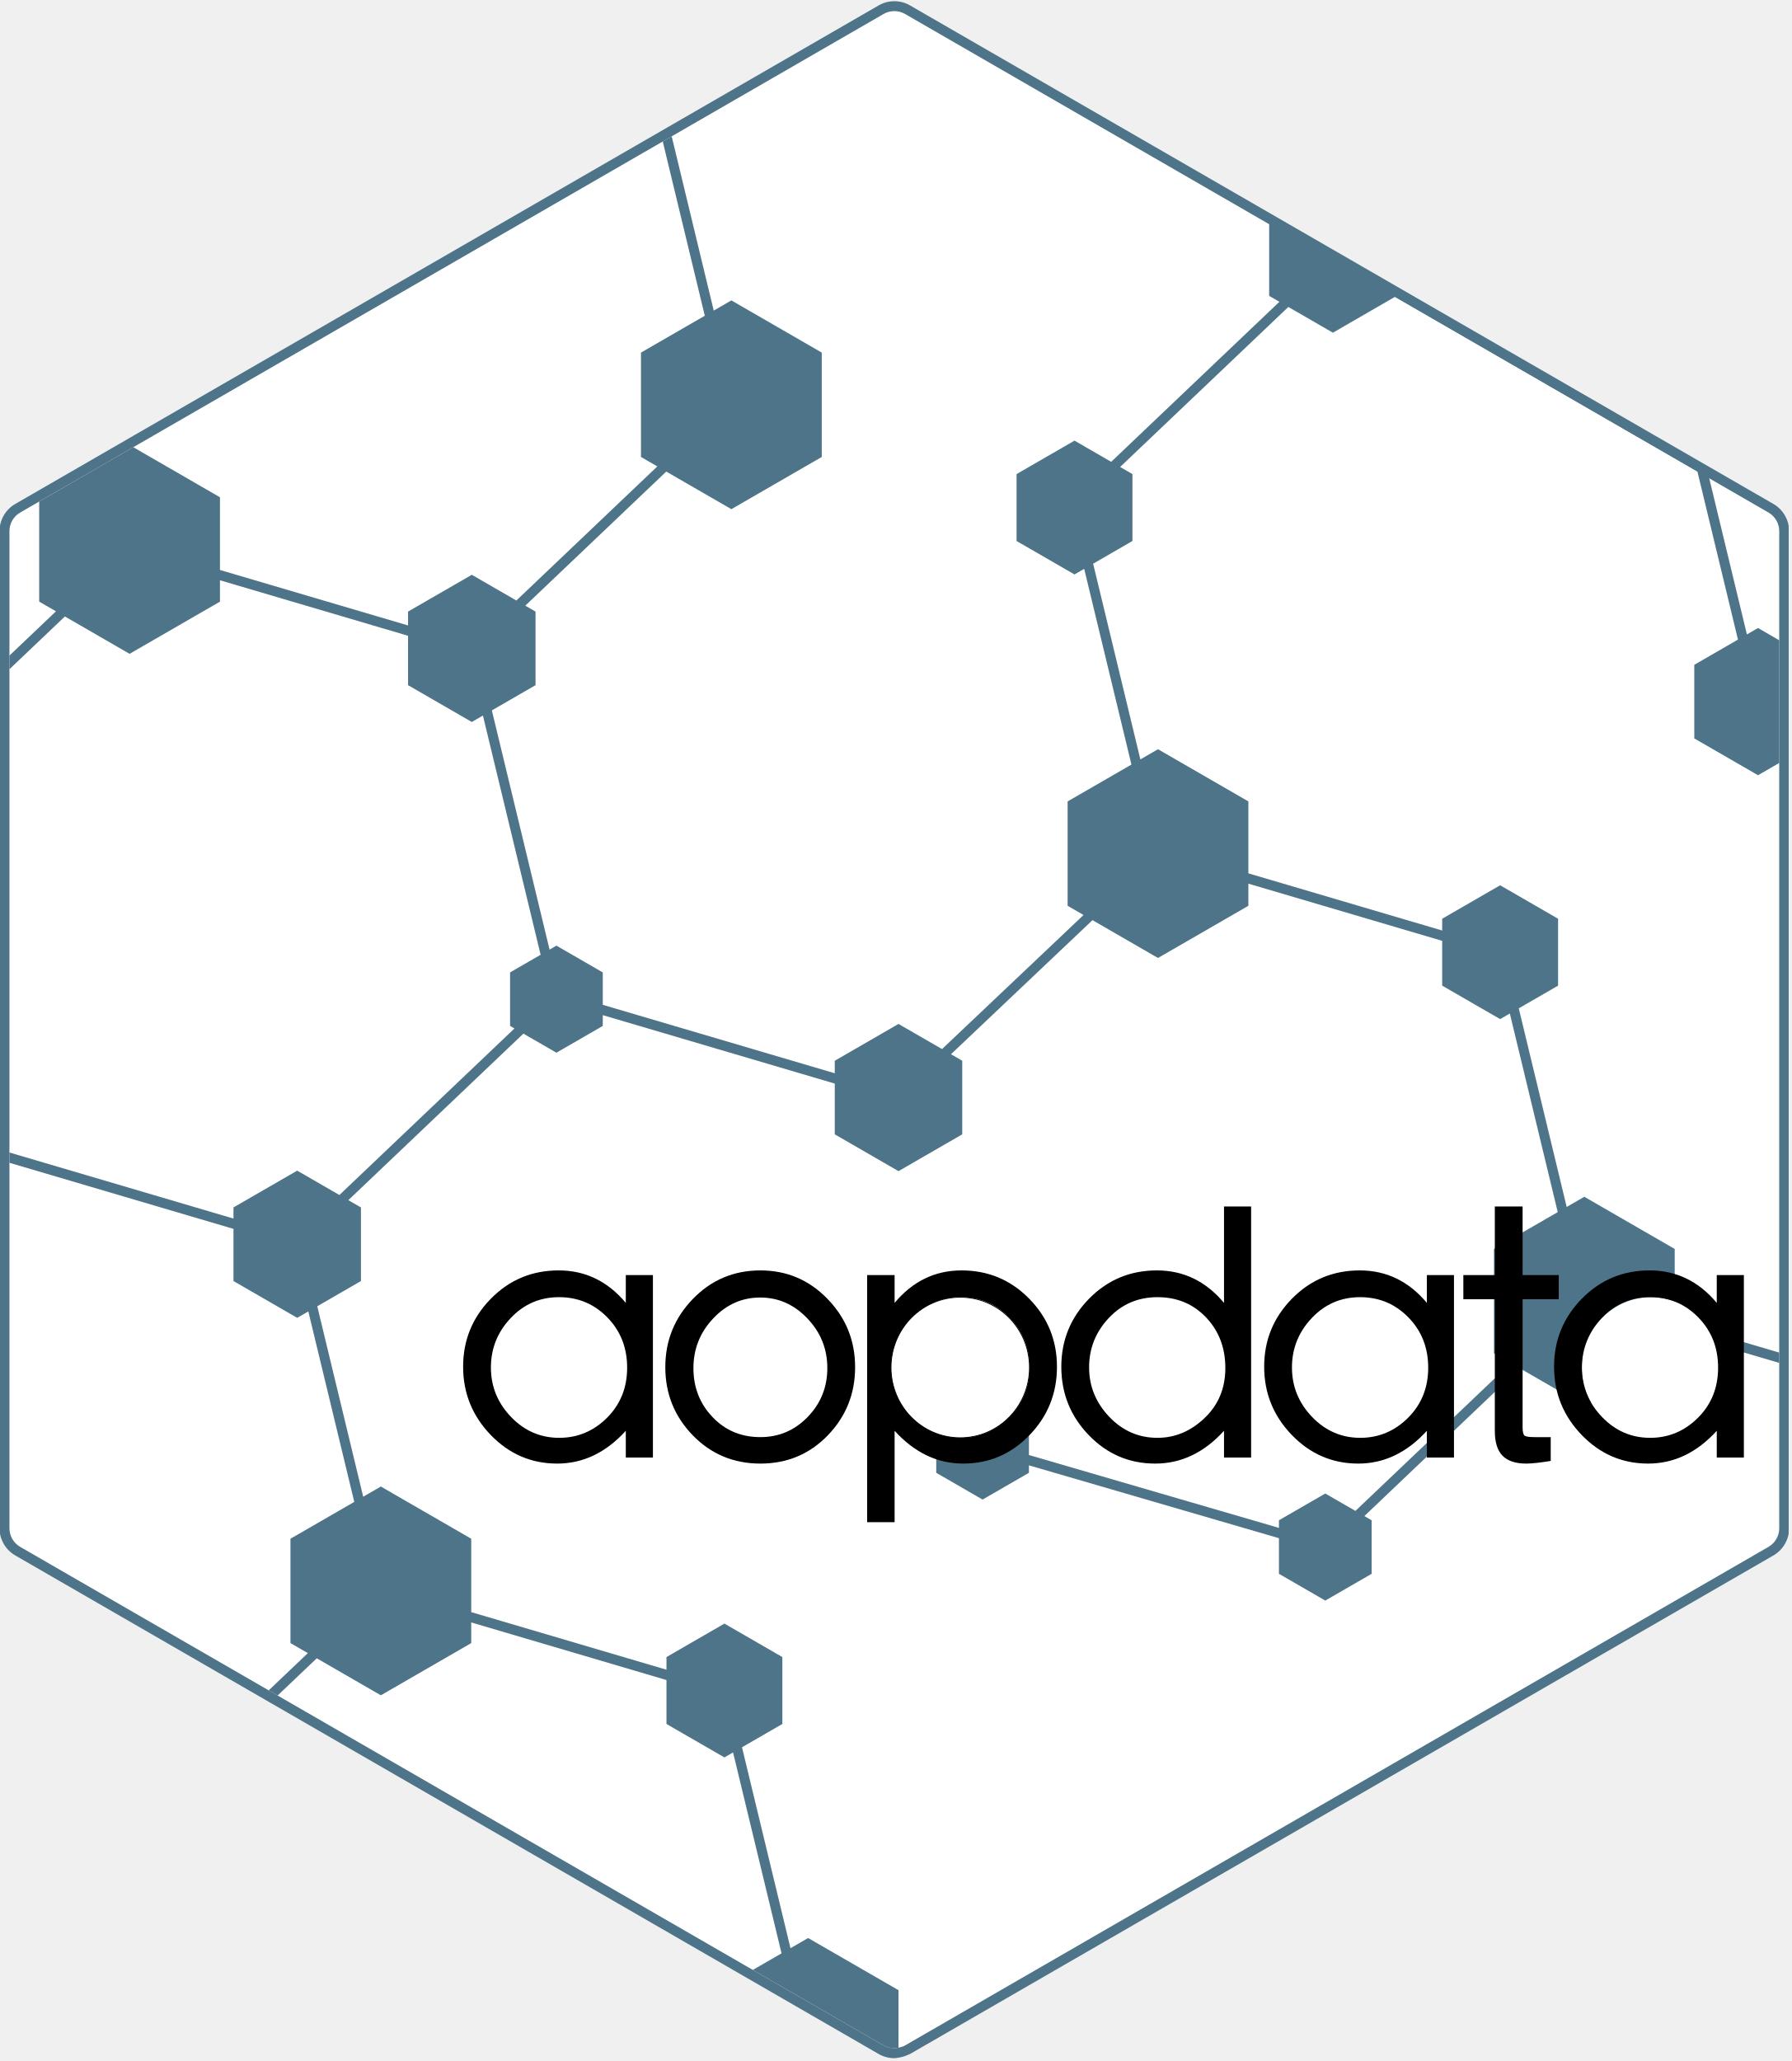
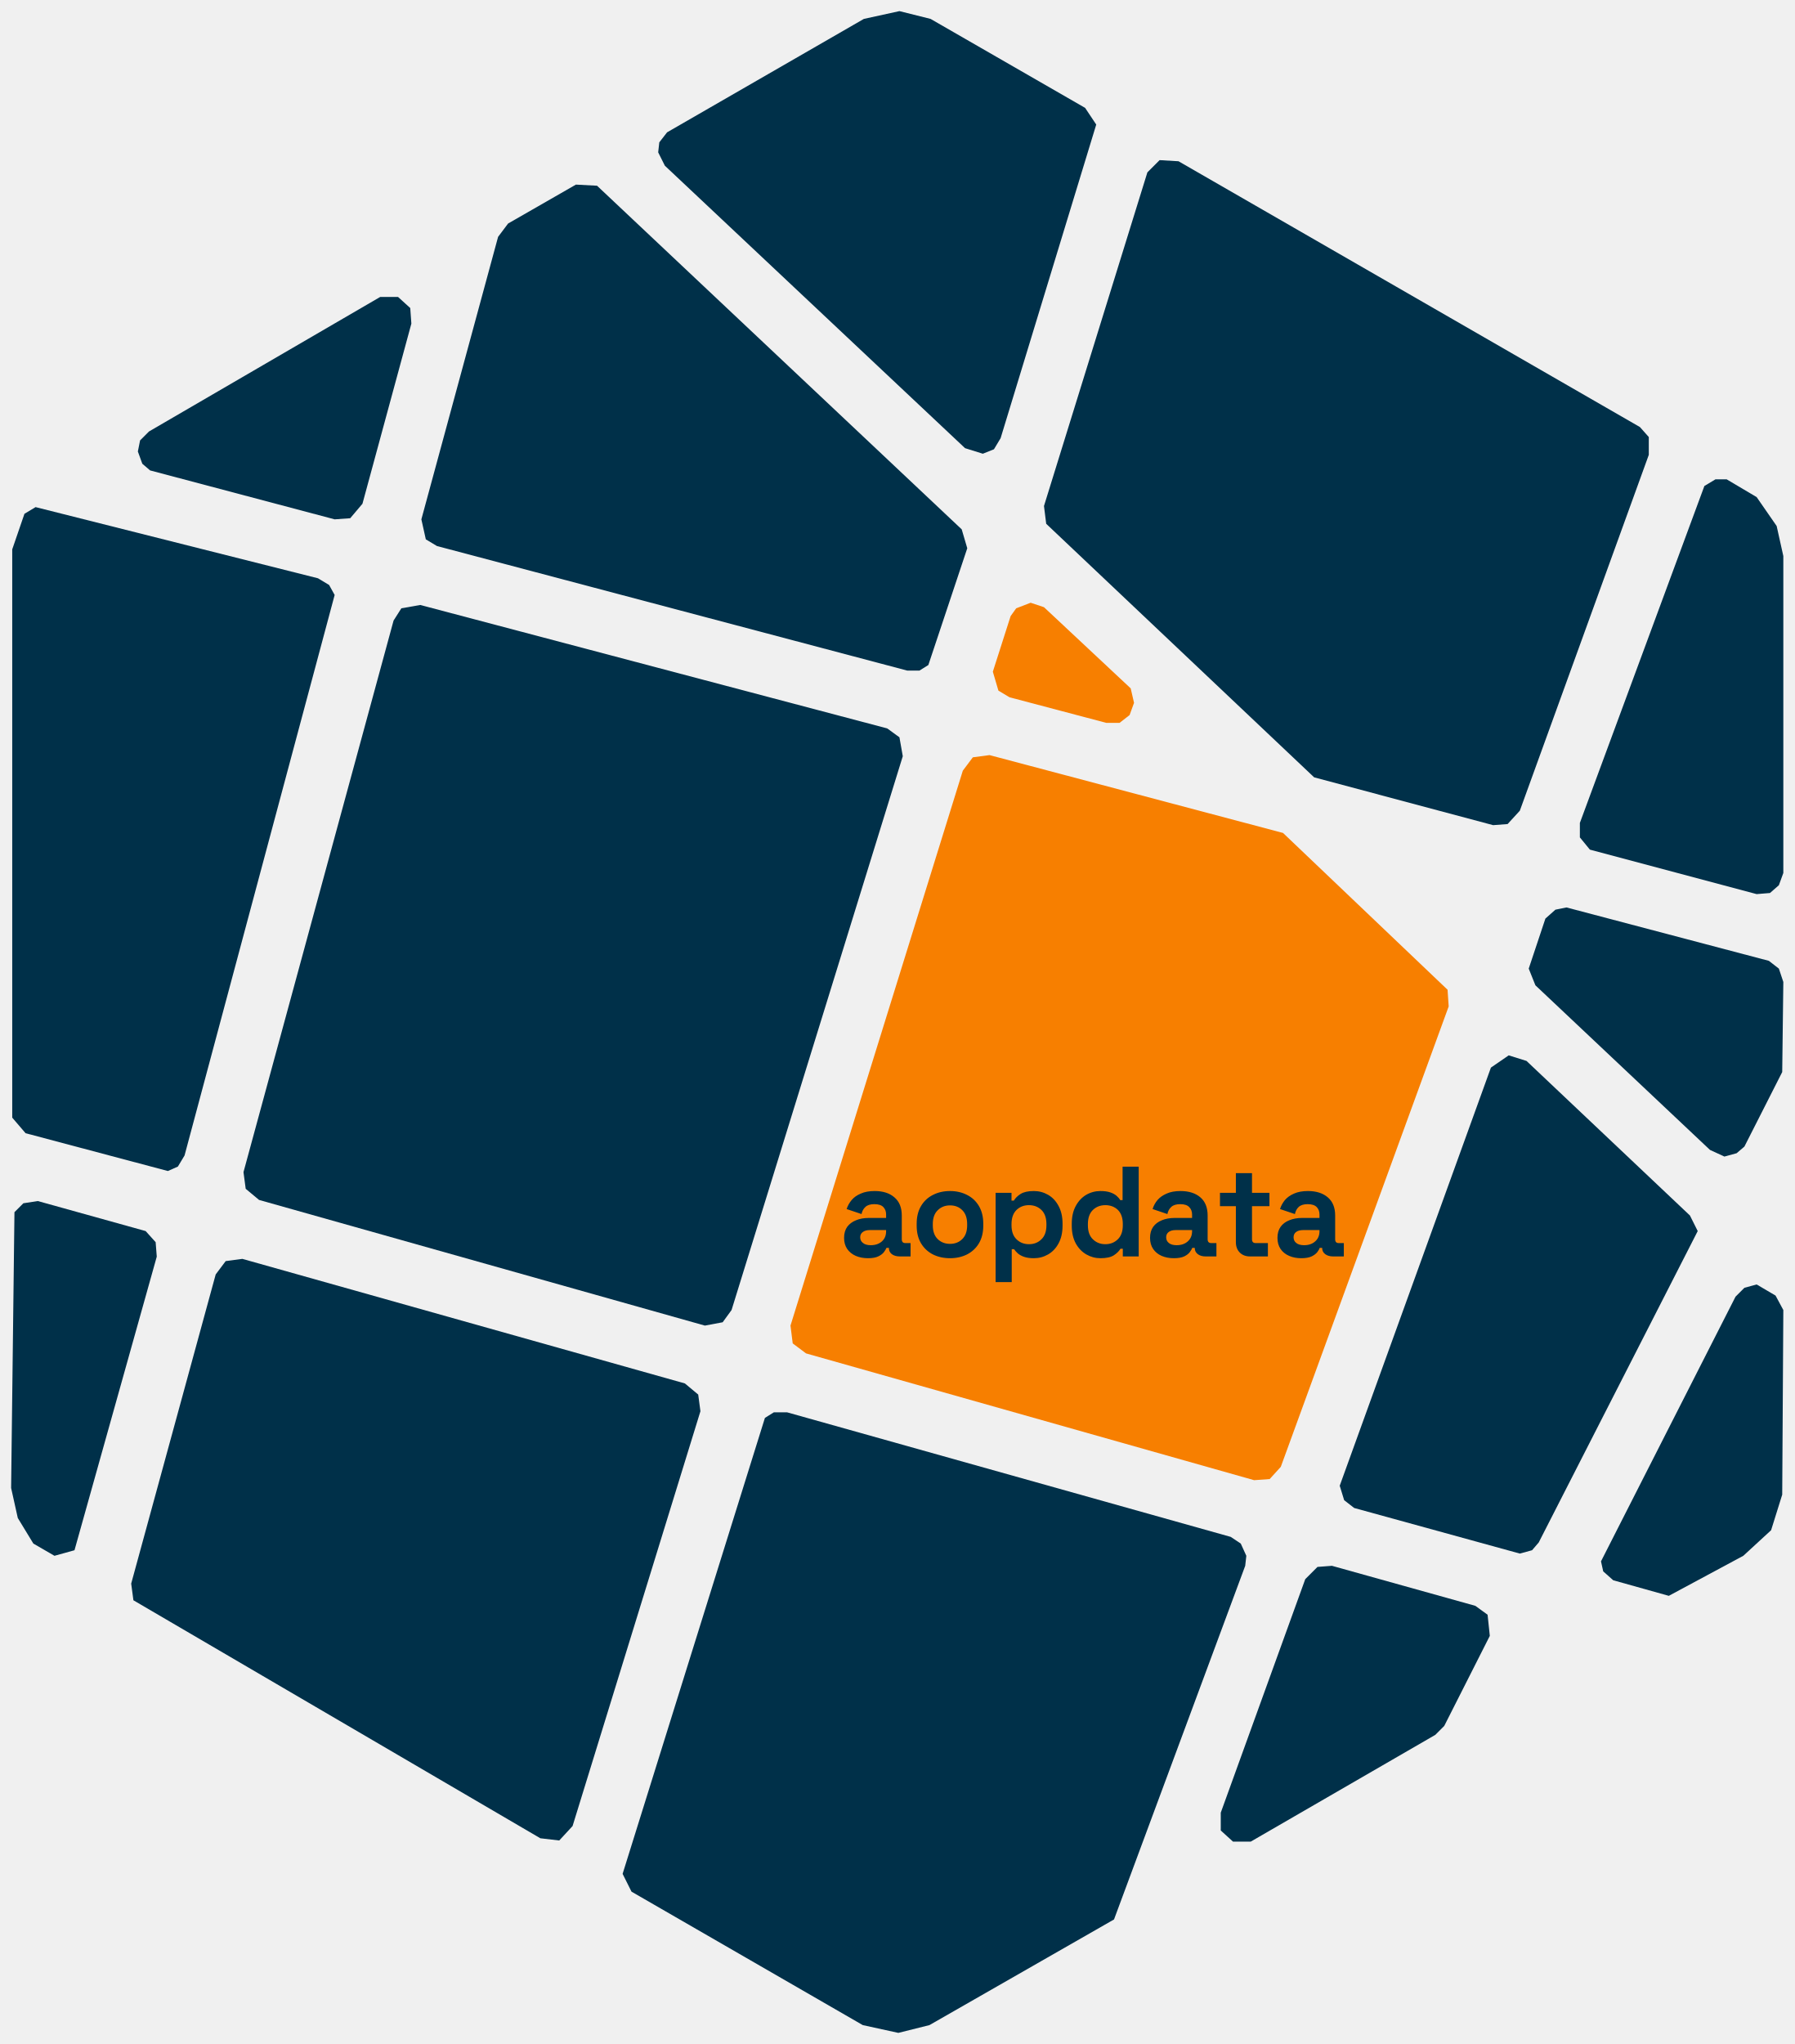
- <svg xmlns="http://www.w3.org/2000/svg" width="100%" height="100%" viewBox="0 0 446 513" version="1.1" xml:space="preserve" style="fill-rule:evenodd;clip-rule:evenodd;stroke-linecap:round;stroke-linejoin:round;stroke-miterlimit:1.5;">
-   <g transform="matrix(1,0,0,1,-1391,0)">
-     <g id="Vector" transform="matrix(0.218701,0,0,0.183727,833.531,0)">
-       <rect x="2549" y="0" width="2036" height="2790" style="fill:none;" />
-       <clipPath id="_clip1">
-         <rect x="2549" y="0" width="2036" height="2790" />
-       </clipPath>
-       <g clip-path="url(#_clip1)">
-         <g transform="matrix(1,0,0,1,1.13662,-0.222788)">
-           <g transform="matrix(13.7547,0,0,18.5591,-17877.9,-37000)">
-             <path d="M1558.94,1994L1632.49,2031.39L1632.49,2106.18L1558.94,2143.57L1485.38,2106.18L1485.38,2031.39L1558.94,1994Z" style="fill:white;" />
-           </g>
-           <g transform="matrix(12.1932,0,0,14.5142,3992.54,2656.35)">
-             <path d="M0,-162.073L0,-155.384L0.955,-154.832L-14.749,-139.895L-18.173,-141.873L-23.582,-138.75L-23.582,-132.505L-18.173,-129.382L-17.268,-129.904L-12.859,-111.636L-18.816,-108.197L-18.816,-98.454L-17.329,-97.595L-30.541,-85.08L-34.604,-87.426L-40.553,-83.991L-40.553,-82.822L-62.211,-89.211L-62.211,-92.236L-66.538,-94.734L-67.179,-94.364L-72.566,-116.693L-68.489,-119.047L-68.489,-125.917L-69.443,-126.468L-56.284,-138.985L-50.206,-135.476L-41.769,-140.347L-41.769,-150.091L-50.206,-154.962L-51.853,-154.011L-55.777,-170.276L-55.806,-170.26L-56.589,-169.807L-56.611,-169.795L-52.687,-153.53L-58.644,-150.091L-58.644,-140.347L-57.118,-139.467L-70.278,-126.95L-74.438,-129.351L-80.388,-125.917L-80.388,-124.622L-97.948,-129.801L-97.948,-136.587L-106.038,-141.258L-114.823,-136.186L-114.823,-126.844L-113.257,-125.94L-117.601,-121.809L-117.601,-120.535L-112.423,-125.459L-106.386,-121.973L-97.948,-126.844L-97.948,-128.839L-80.388,-123.659L-80.388,-119.047L-74.438,-115.612L-73.4,-116.212L-68.013,-93.883L-70.864,-92.236L-70.864,-87.24L-70.455,-87.004L-86.798,-71.459L-90.737,-73.733L-96.687,-70.299L-96.687,-69.26L-117.601,-75.427L-117.601,-74.466L-96.687,-68.297L-96.687,-63.428L-90.737,-59.993L-89.699,-60.593L-85.409,-42.814L-91.366,-39.375L-91.366,-29.633L-89.745,-28.696L-93.398,-25.221L-93.222,-25.12L-92.564,-24.74L-88.911,-28.215L-82.929,-24.761L-74.491,-29.633L-74.491,-31.562L-56.264,-26.186L-56.264,-22.085L-50.855,-18.962L-50.048,-19.428L-45.522,-0.675L-48.202,0.873L-47.564,1.241L-35.993,7.922C-35.626,8.133 -35.207,8.203 -34.797,8.163C-34.732,8.156 -34.669,8.139 -34.604,8.127L-34.604,2.765L-43.042,-2.106L-44.688,-1.155L-49.214,-19.91L-45.446,-22.085L-45.446,-28.33L-50.855,-31.453L-56.264,-28.33L-56.264,-27.148L-74.491,-32.525L-74.491,-39.375L-82.929,-44.247L-84.575,-43.296L-88.865,-61.074L-84.787,-63.428L-84.787,-70.299L-85.964,-70.977L-69.621,-86.521L-66.538,-84.742L-62.211,-87.24L-62.211,-88.248L-40.553,-81.859L-40.553,-77.121L-34.604,-73.686L-28.654,-77.121L-28.654,-83.991L-29.706,-84.598L-16.494,-97.114L-10.379,-93.583L-1.941,-98.454L-1.941,-100.52L16.151,-95.183L16.151,-91.001L21.561,-87.878L22.466,-88.401L26.939,-69.862L20.982,-66.423L20.982,-56.679L22.557,-55.771L8.051,-41.972L5.239,-43.596L0.912,-41.098L0.912,-40.387L-22.428,-47.189L-22.428,-50.526L-26.755,-53.024L-31.081,-50.526L-31.081,-45.529L-26.755,-43.031L-22.428,-45.529L-22.428,-46.226L0.912,-39.426L0.912,-36.101L5.239,-33.603L9.565,-36.101L9.565,-41.098L8.885,-41.491L23.391,-55.289L29.42,-51.808L37.857,-56.679L37.857,-58.664L47.615,-55.785L47.615,-56.749L37.857,-59.627L37.857,-66.423L29.42,-71.294L27.773,-70.344L23.3,-88.883L26.969,-91.001L26.969,-97.246L21.561,-100.369L16.151,-97.246L16.151,-96.146L-1.941,-101.483L-1.941,-108.197L-10.379,-113.068L-12.025,-112.118L-16.434,-130.386L-12.765,-132.505L-12.765,-138.75L-13.915,-139.414L1.789,-154.35L5.949,-151.948L11.743,-155.294L39.977,-138.993L43.763,-123.301L39.686,-120.947L39.686,-114.077L45.636,-110.642L47.615,-111.785L47.615,-123.239L45.636,-124.383L44.598,-123.783L41.081,-138.355L40.926,-138.988L0.235,-162.408L0,-162.073Z" style="fill:rgb(77,116,137);fill-rule:nonzero;" />
-           </g>
-           <g transform="matrix(12.1932,0,0,14.5142,4573.12,952.861)">
-             <path d="M0,-16.095L0,77.016C0,77.729 -0.383,78.393 -1,78.75L-77.989,123.2L-81.607,125.289C-81.799,125.399 -82.008,125.457 -82.22,125.494C-82.284,125.506 -82.348,125.523 -82.412,125.53C-82.822,125.57 -83.241,125.5 -83.608,125.289L-95.18,118.608L-95.817,118.24L-96.673,117.746L-138.752,93.451L-139.571,92.978L-140.18,92.627L-140.837,92.247L-141.014,92.145L-141.62,91.795L-164.215,78.75C-164.832,78.393 -165.216,77.728 -165.216,77.016L-165.216,-16.06C-165.216,-16.773 -164.832,-17.438 -164.215,-17.793L-162.529,-18.767L-162.438,-18.82L-153.653,-23.891L-153.093,-24.215L-151.601,-25.076L-150.781,-25.549L-104.227,-52.428L-104.204,-52.441L-103.421,-52.893L-103.393,-52.909L-100.986,-54.299L-100.168,-54.771L-83.608,-64.332C-83.3,-64.509 -82.954,-64.599 -82.607,-64.599C-82.262,-64.599 -81.916,-64.509 -81.607,-64.332L-47.852,-44.843L-47.615,-44.706L-45.258,-43.346L-36.594,-38.344L-35.872,-37.927L-33.816,-36.739L-7.739,-21.685L-7.639,-21.626L-6.703,-21.086L-6.534,-20.988L-6.516,-20.978L-5.432,-20.352L-1,-17.793C-0.394,-17.443 -0.01,-16.789 0,-16.095ZM0.924,58.85L0.923,5.478L0.923,-16.101C0.909,-17.125 0.349,-18.08 -0.539,-18.593L-5.73,-21.59L-6.814,-22.216L-6.833,-22.227L-7.002,-22.324L-7.937,-22.864L-8.038,-22.923L-33.72,-37.749L-35.716,-38.903L-35.968,-39.048L-44.433,-43.935L-46.849,-45.329L-47.555,-45.738L-81.146,-65.131C-82.047,-65.653 -83.167,-65.653 -84.07,-65.131L-100.393,-55.707L-101.211,-55.235L-103.618,-53.845L-103.646,-53.828L-104.43,-53.376L-104.452,-53.363L-151.007,-26.485L-151.826,-26.012L-154.016,-24.748L-155.788,-23.725L-156.622,-23.243L-164.677,-18.593C-165.579,-18.072 -166.14,-17.102 -166.14,-16.06L-166.14,77.016C-166.14,78.057 -165.579,79.028 -164.677,79.549L-142.317,92.458L-141.711,92.808L-141.534,92.91L-140.877,93.29L-140.268,93.641L-139.449,94.114L-97.596,118.278L-96.74,118.772L-95.18,119.674L-84.07,126.088C-83.619,126.348 -83.113,126.478 -82.607,126.478C-82.477,126.478 -82.349,126.449 -82.22,126.429C-81.922,126.383 -81.628,126.305 -81.351,126.172C-81.283,126.14 -81.21,126.125 -81.146,126.088L-78.815,124.743L-77.851,124.185L-76.768,123.56L-0.539,79.55C0.363,79.028 0.924,78.057 0.924,77.016L0.924,58.85Z" style="fill:rgb(77,116,137);fill-rule:nonzero;" />
-           </g>
-           <g id="texto" transform="matrix(5.7151,0,0,6.80302,872.028,-5441.02)">
-             <path d="M423.272,1090.09L417.872,1090.09L417.872,1084.76C413.916,1089.11 409.36,1091.29 404.204,1091.29C399.048,1091.29 394.636,1089.39 390.969,1085.59C387.303,1081.79 385.469,1077.26 385.469,1071.99C385.469,1066.72 387.314,1062.21 391.003,1058.45C394.692,1054.7 399.192,1052.82 404.504,1052.82C409.815,1052.82 414.271,1054.98 417.872,1059.29L417.872,1053.75L423.272,1053.75L423.272,1090.09ZM404.604,1086.16C408.293,1086.16 411.471,1084.82 414.138,1082.16C416.805,1079.49 418.138,1076.17 418.138,1072.19C418.138,1068.21 416.827,1064.88 414.205,1062.19C411.582,1059.5 408.371,1058.15 404.571,1058.15C400.77,1058.15 397.559,1059.54 394.936,1062.32C392.314,1065.1 391.003,1068.38 391.003,1072.15C391.003,1075.93 392.336,1079.21 395.003,1081.99C397.67,1084.77 400.87,1086.16 404.604,1086.16Z" style="fill-rule:nonzero;" />
-             <path d="M444.674,1052.82C449.919,1052.82 454.375,1054.71 458.042,1058.49C461.709,1062.27 463.542,1066.8 463.542,1072.09C463.542,1077.38 461.731,1081.9 458.108,1085.66C454.486,1089.41 450.008,1091.29 444.674,1091.29C439.34,1091.29 434.851,1089.41 431.206,1085.66C427.561,1081.9 425.739,1077.38 425.739,1072.09C425.739,1066.8 427.572,1062.27 431.239,1058.49C434.906,1054.71 439.385,1052.82 444.674,1052.82ZM444.674,1086.02C448.363,1086.02 451.508,1084.68 454.108,1081.99C456.708,1079.3 458.008,1076.06 458.008,1072.26C458.008,1068.45 456.686,1065.17 454.041,1062.39C451.397,1059.61 448.263,1058.22 444.64,1058.22C441.018,1058.22 437.895,1059.61 435.273,1062.39C432.651,1065.17 431.339,1068.47 431.339,1072.29C431.339,1076.11 432.606,1079.36 435.14,1082.02C437.673,1084.69 440.851,1086.02 444.674,1086.02Z" style="fill-rule:nonzero;" />
-             <path d="M471.409,1059.29C475.01,1054.98 479.454,1052.82 484.744,1052.82C490.033,1052.82 494.522,1054.7 498.212,1058.45C501.901,1062.21 503.745,1066.73 503.745,1072.02C503.745,1077.31 501.923,1081.85 498.278,1085.62C494.633,1089.4 490.233,1091.29 485.077,1091.29C479.921,1091.29 475.365,1089.11 471.409,1084.76L471.409,1102.96L465.942,1102.96L465.942,1053.75L471.409,1053.75L471.409,1059.29ZM484.744,1086.16C488.388,1086.16 491.555,1084.79 494.245,1082.06C496.934,1079.32 498.278,1076.02 498.278,1072.15C498.278,1068.29 496.956,1064.99 494.311,1062.26C491.667,1059.52 488.433,1058.15 484.61,1058.15C480.788,1058.15 477.576,1059.5 474.976,1062.19C472.376,1064.88 471.076,1068.2 471.076,1072.15C471.076,1076.11 472.409,1079.43 475.076,1082.12C477.743,1084.81 480.966,1086.16 484.744,1086.16Z" style="fill-rule:nonzero;" />
-             <path d="M542.415,1090.09L537.015,1090.09L537.015,1084.76C533.059,1089.11 528.492,1091.29 523.314,1091.29C518.135,1091.29 513.724,1089.4 510.079,1085.62C506.434,1081.85 504.612,1077.31 504.612,1072.02C504.612,1066.73 506.457,1062.21 510.146,1058.45C513.835,1054.7 518.335,1052.82 523.647,1052.82C528.958,1052.82 533.414,1054.98 537.015,1059.29L537.015,1040.09L542.415,1040.09L542.415,1090.09ZM523.747,1086.16C527.258,1086.16 530.392,1084.85 533.148,1082.22C535.903,1079.6 537.281,1076.28 537.281,1072.26C537.281,1068.23 536.003,1064.88 533.448,1062.19C530.892,1059.5 527.669,1058.15 523.78,1058.15C519.891,1058.15 516.646,1059.54 514.046,1062.32C511.446,1065.1 510.146,1068.37 510.146,1072.12C510.146,1075.88 511.479,1079.16 514.146,1081.96C516.813,1084.76 520.013,1086.16 523.747,1086.16Z" style="fill-rule:nonzero;" />
-             <path d="M582.818,1090.09L577.418,1090.09L577.418,1084.76C573.462,1089.11 568.906,1091.29 563.75,1091.29C558.594,1091.29 554.183,1089.39 550.516,1085.59C546.849,1081.79 545.015,1077.26 545.015,1071.99C545.015,1066.72 546.86,1062.21 550.549,1058.45C554.238,1054.7 558.739,1052.82 564.05,1052.82C569.362,1052.82 573.818,1054.98 577.418,1059.29L577.418,1053.75L582.818,1053.75L582.818,1090.09ZM564.15,1086.16C567.839,1086.16 571.017,1084.82 573.684,1082.16C576.351,1079.49 577.685,1076.17 577.685,1072.19C577.685,1068.21 576.373,1064.88 573.751,1062.19C571.129,1059.5 567.917,1058.15 564.117,1058.15C560.317,1058.15 557.105,1059.54 554.483,1062.32C551.86,1065.1 550.549,1068.38 550.549,1072.15C550.549,1075.93 551.883,1079.21 554.549,1081.99C557.216,1084.77 560.417,1086.16 564.15,1086.16Z" style="fill-rule:nonzero;" />
-             <path d="M603.687,1058.55L596.486,1058.55L596.486,1084.02C596.486,1084.96 596.619,1085.52 596.886,1085.72C597.153,1085.92 597.82,1086.02 598.886,1086.02L602.087,1086.02L602.087,1090.76C599.953,1091.11 598.331,1091.29 597.22,1091.29C595.086,1091.29 593.508,1090.77 592.486,1089.72C591.464,1088.68 590.952,1087.02 590.952,1084.76L590.952,1058.55L584.685,1058.55L584.685,1053.75L590.952,1053.75L590.952,1040.09L596.486,1040.09L596.486,1053.75L603.687,1053.75L603.687,1058.55Z" style="fill-rule:nonzero;" />
-             <g transform="matrix(0.766382,0,0,0.777817,-772.722,-747.159)">
-               <circle cx="1820" cy="2339" r="18" style="fill:white;" />
-             </g>
-             <g transform="matrix(0.766382,0,0,0.777817,-910.333,-747.159)">
-               <circle cx="1820" cy="2339" r="18" style="fill:white;stroke:black;stroke-width:0.22px;" />
-             </g>
-             <path d="M640.556,1090.09L635.156,1090.09L635.156,1084.76C631.2,1089.11 626.644,1091.29 621.488,1091.29C616.332,1091.29 611.921,1089.39 608.254,1085.59C604.587,1081.79 602.753,1077.26 602.753,1071.99C602.753,1066.72 604.598,1062.21 608.287,1058.45C611.976,1054.7 616.477,1052.82 621.788,1052.82C627.1,1052.82 631.556,1054.98 635.156,1059.29L635.156,1053.75L640.556,1053.75L640.556,1090.09ZM621.888,1086.16C625.577,1086.16 628.755,1084.82 631.422,1082.16C634.089,1079.49 635.423,1076.17 635.423,1072.19C635.423,1068.21 634.111,1064.88 631.489,1062.19C628.867,1059.5 625.655,1058.15 621.855,1058.15C618.055,1058.15 614.843,1059.54 612.221,1062.32C609.598,1065.1 608.287,1068.38 608.287,1072.15C608.287,1075.93 609.621,1079.21 612.287,1081.99C614.954,1084.77 618.155,1086.16 621.888,1086.16Z" style="fill-rule:nonzero;" />
-           </g>
-         </g>
-       </g>
-     </g>
-   </g>
+ <svg xmlns="http://www.w3.org/2000/svg" viewBox="19.3 8.1 161.4 183.8" role="img" aria-label="aopdata">
+   <path d="M103.0 9.8L100.2 9.1L97.0 9.8L79.3 20.0L78.6 20.9L78.5 21.8L79.1 23.0L106.1 48.4L107.7 48.9L108.7 48.5L109.3 47.5L117.9 19.3L116.9 17.8Z" fill="#003049" />
+   <path d="M65.0 28.2L64.1 29.4L57.2 54.8L57.6 56.6L58.6 57.2L100.9 68.4L102.0 68.4L102.8 67.9L106.3 57.4L105.8 55.7L73.0 24.8L71.1 24.7Z" fill="#003049" />
+   <path d="M32.7 46.9L31.9 47.7L31.7 48.7L32.1 49.8L32.8 50.4L49.4 54.8L50.8 54.7L51.9 53.4L56.3 37.2L56.2 35.8L55.1 34.8L53.5 34.8Z" fill="#003049" />
+   <path d="M47.9 60.1L22.5 53.7L21.5 54.3L20.4 57.5L20.4 108.6L21.6 110.0L34.4 113.4L35.3 113.0L35.9 112.0L49.4 61.6L48.9 60.7Z" fill="#003049" />
+   <path d="M20.3 141.9L20.9 144.6L22.3 146.9L24.2 148.0L26.0 147.5L33.4 121.1L33.3 119.8L32.4 118.8L22.7 116.1L21.4 116.3L20.6 117.1Z" fill="#003049" />
+   <path d="M67.9 173.4L69.6 173.6L70.8 172.3L82.3 135.0L82.1 133.5L80.9 132.5L41.1 121.3L39.6 121.5L38.7 122.7L31.1 150.5L31.3 152.0Z" fill="#003049" />
+   <path d="M96.9 190.2L100.1 190.9L102.9 190.2L119.5 180.7L131.3 148.9L131.4 148.0L130.9 146.9L130.0 146.3L90.1 135.1L88.9 135.1L88.1 135.6L75.3 176.6L76.1 178.2Z" fill="#003049" />
+   <path d="M148.4 164.1L149.2 163.3L153.3 155.2L153.1 153.3L152.0 152.5L139.1 148.9L137.8 149.0L136.7 150.1L129.1 171.1L129.1 172.7L130.2 173.7L131.8 173.7Z" fill="#003049" />
+   <path d="M176.1 148.0L178.6 145.7L179.6 142.5L179.7 125.9L179.0 124.6L177.3 123.6L176.2 123.9L175.4 124.7L163.3 148.5L163.5 149.4L164.4 150.2L169.4 151.6Z" fill="#003049" />
+   <path d="M179.7 96.4L179.3 95.2L178.4 94.5L160.2 89.7L159.2 89.9L158.3 90.7L156.8 95.2L157.4 96.7L173.1 111.5L174.4 112.1L175.5 111.8L176.2 111.2L179.6 104.5Z" fill="#003049" />
+   <path d="M179.7 58.1L179.1 55.4L177.3 52.8L174.6 51.2L173.6 51.2L172.6 51.8L161.4 82.1L161.4 83.4L162.3 84.5L177.3 88.5L178.5 88.4L179.3 87.7L179.7 86.6Z" fill="#003049" />
+   <path d="M125.3 22.6L123.6 22.5L122.5 23.6L113.2 53.6L113.4 55.2L137.5 78.0L153.6 82.3L154.9 82.2L156.0 81.0L167.6 49.0L167.6 47.4L166.8 46.5Z" fill="#003049" />
+   <path d="M156.6 103.5L155.0 103.0L153.4 104.1L139.8 141.7L140.2 143.0L141.1 143.7L156.0 147.8L157.1 147.5L157.7 146.8L172.0 118.8L171.3 117.4Z" fill="#003049" />
+   <path d="M118.8 73.1L120.0 73.1L120.9 72.4L121.3 71.3L121.0 70.0L113.2 62.7L112.0 62.3L110.7 62.8L110.2 63.5L108.6 68.5L109.1 70.2L110.1 70.8Z" fill="#F77F00" />
+   <path d="M41.2 113.5L41.4 115.0L42.6 116.0L82.7 127.3L84.3 127.0L85.1 125.9L100.5 76.1L100.2 74.4L99.1 73.6L57.1 62.5L55.4 62.8L54.7 63.9Z" fill="#003049" />
+   <path d="M90.4 127.3L90.6 128.9L91.8 129.8L132.1 141.2L133.5 141.1L134.5 140.0L149.6 98.6L149.5 97.1L134.7 83.0L108.3 76.0L106.8 76.2L105.9 77.4Z" fill="#F77F00" />
+   <path d="M97.37 121.24Q96.76 121.24 96.27 121.03Q95.79 120.82 95.5 120.41Q95.22 120 95.22 119.41Q95.22 118.82 95.5 118.42Q95.79 118.03 96.29 117.83Q96.79 117.62 97.44 117.62H99V117.3Q99 116.9 98.75 116.64Q98.5 116.38 97.94 116.38Q97.4 116.38 97.14 116.63Q96.87 116.87 96.79 117.27L95.45 116.82Q95.59 116.38 95.9 116.01Q96.2 115.65 96.72 115.43Q97.23 115.2 97.97 115.2Q99.1 115.2 99.75 115.77Q100.41 116.33 100.41 117.4V119.54Q100.41 119.88 100.73 119.88H101.2V121.08H100.23Q99.8 121.08 99.52 120.88Q99.25 120.67 99.25 120.32V120.31H99.03Q98.98 120.45 98.82 120.67Q98.66 120.9 98.31 121.07Q97.97 121.24 97.37 121.24ZM97.62 120.07Q98.23 120.07 98.62 119.73Q99 119.39 99 118.82V118.71H97.54Q97.14 118.71 96.91 118.88Q96.67 119.05 96.67 119.36Q96.67 119.68 96.92 119.87Q97.16 120.07 97.62 120.07ZM104.75 121.24Q103.89 121.24 103.21 120.9Q102.53 120.55 102.14 119.9Q101.75 119.24 101.75 118.32V118.13Q101.75 117.21 102.14 116.55Q102.53 115.89 103.21 115.55Q103.89 115.2 104.75 115.2Q105.6 115.2 106.28 115.55Q106.96 115.89 107.35 116.55Q107.74 117.21 107.74 118.13V118.32Q107.74 119.24 107.35 119.9Q106.96 120.55 106.28 120.9Q105.6 121.24 104.75 121.24ZM104.75 119.95Q105.42 119.95 105.85 119.52Q106.29 119.09 106.29 118.28V118.17Q106.29 117.36 105.86 116.93Q105.43 116.49 104.75 116.49Q104.08 116.49 103.64 116.93Q103.2 117.36 103.2 118.17V118.28Q103.2 119.09 103.64 119.52Q104.08 119.95 104.75 119.95ZM108.85 123.39V115.36H110.28V116.06H110.49Q110.69 115.72 111.1 115.46Q111.52 115.2 112.29 115.2Q112.98 115.2 113.57 115.54Q114.16 115.88 114.51 116.54Q114.87 117.2 114.87 118.13V118.32Q114.87 119.25 114.51 119.91Q114.16 120.56 113.57 120.9Q112.98 121.24 112.29 121.24Q111.77 121.24 111.42 121.12Q111.07 121 110.85 120.81Q110.64 120.62 110.51 120.43H110.3V123.39ZM111.85 119.98Q112.53 119.98 112.97 119.54Q113.42 119.11 113.42 118.28V118.17Q113.42 117.34 112.97 116.9Q112.52 116.47 111.85 116.47Q111.18 116.47 110.73 116.9Q110.28 117.34 110.28 118.17V118.28Q110.28 119.11 110.73 119.54Q111.18 119.98 111.85 119.98ZM118.28 121.24Q117.6 121.24 117.01 120.9Q116.42 120.56 116.06 119.91Q115.7 119.25 115.7 118.32V118.13Q115.7 117.2 116.06 116.54Q116.42 115.88 117 115.54Q117.59 115.2 118.28 115.2Q118.8 115.2 119.16 115.32Q119.51 115.44 119.73 115.63Q119.94 115.81 120.06 116.02H120.27V113.01H121.72V121.08H120.29V120.39H120.08Q119.89 120.71 119.48 120.98Q119.07 121.24 118.28 121.24ZM118.72 119.98Q119.39 119.98 119.84 119.54Q120.29 119.11 120.29 118.28V118.17Q120.29 117.34 119.85 116.9Q119.4 116.47 118.72 116.47Q118.05 116.47 117.6 116.9Q117.15 117.34 117.15 118.17V118.28Q117.15 119.11 117.6 119.54Q118.05 119.98 118.72 119.98ZM124.88 121.24Q124.27 121.24 123.78 121.03Q123.3 120.82 123.02 120.41Q122.74 120 122.74 119.41Q122.74 118.82 123.02 118.42Q123.3 118.03 123.8 117.83Q124.3 117.62 124.95 117.62H126.52V117.3Q126.52 116.9 126.26 116.64Q126.01 116.38 125.46 116.38Q124.91 116.38 124.65 116.63Q124.38 116.87 124.3 117.27L122.97 116.82Q123.1 116.38 123.41 116.01Q123.72 115.65 124.23 115.43Q124.74 115.2 125.48 115.2Q126.61 115.2 127.27 115.77Q127.92 116.33 127.92 117.4V119.54Q127.92 119.88 128.25 119.88H128.71V121.08H127.74Q127.31 121.08 127.04 120.88Q126.76 120.67 126.76 120.32V120.31H126.54Q126.49 120.45 126.33 120.67Q126.17 120.9 125.83 121.07Q125.48 121.24 124.88 121.24ZM125.13 120.07Q125.75 120.07 126.13 119.73Q126.52 119.39 126.52 118.82V118.71H125.05Q124.65 118.71 124.42 118.88Q124.19 119.05 124.19 119.36Q124.19 119.68 124.43 119.87Q124.67 120.07 125.13 120.07ZM131.73 121.08Q131.16 121.08 130.81 120.73Q130.46 120.38 130.46 119.79V116.56H129.03V115.36H130.46V113.59H131.91V115.36H133.48V116.56H131.91V119.54Q131.91 119.88 132.24 119.88H133.34V121.08ZM136.34 121.24Q135.73 121.24 135.25 121.03Q134.76 120.82 134.48 120.41Q134.2 120 134.2 119.41Q134.2 118.82 134.48 118.42Q134.76 118.03 135.26 117.83Q135.77 117.62 136.41 117.62H137.98V117.3Q137.98 116.9 137.73 116.64Q137.47 116.38 136.92 116.38Q136.38 116.38 136.11 116.63Q135.85 116.87 135.77 117.27L134.43 116.82Q134.57 116.38 134.87 116.01Q135.18 115.65 135.69 115.43Q136.2 115.2 136.94 115.2Q138.07 115.2 138.73 115.77Q139.39 116.33 139.39 117.4V119.54Q139.39 119.88 139.71 119.88H140.17V121.08H139.2Q138.78 121.08 138.5 120.88Q138.22 120.67 138.22 120.32V120.31H138Q137.96 120.45 137.8 120.67Q137.63 120.9 137.29 121.07Q136.94 121.24 136.34 121.24ZM136.6 120.07Q137.21 120.07 137.59 119.73Q137.98 119.39 137.98 118.82V118.71H136.52Q136.11 118.71 135.88 118.88Q135.65 119.05 135.65 119.36Q135.65 119.68 135.89 119.87Q136.13 120.07 136.6 120.07Z" fill="#003049" />
</svg>
